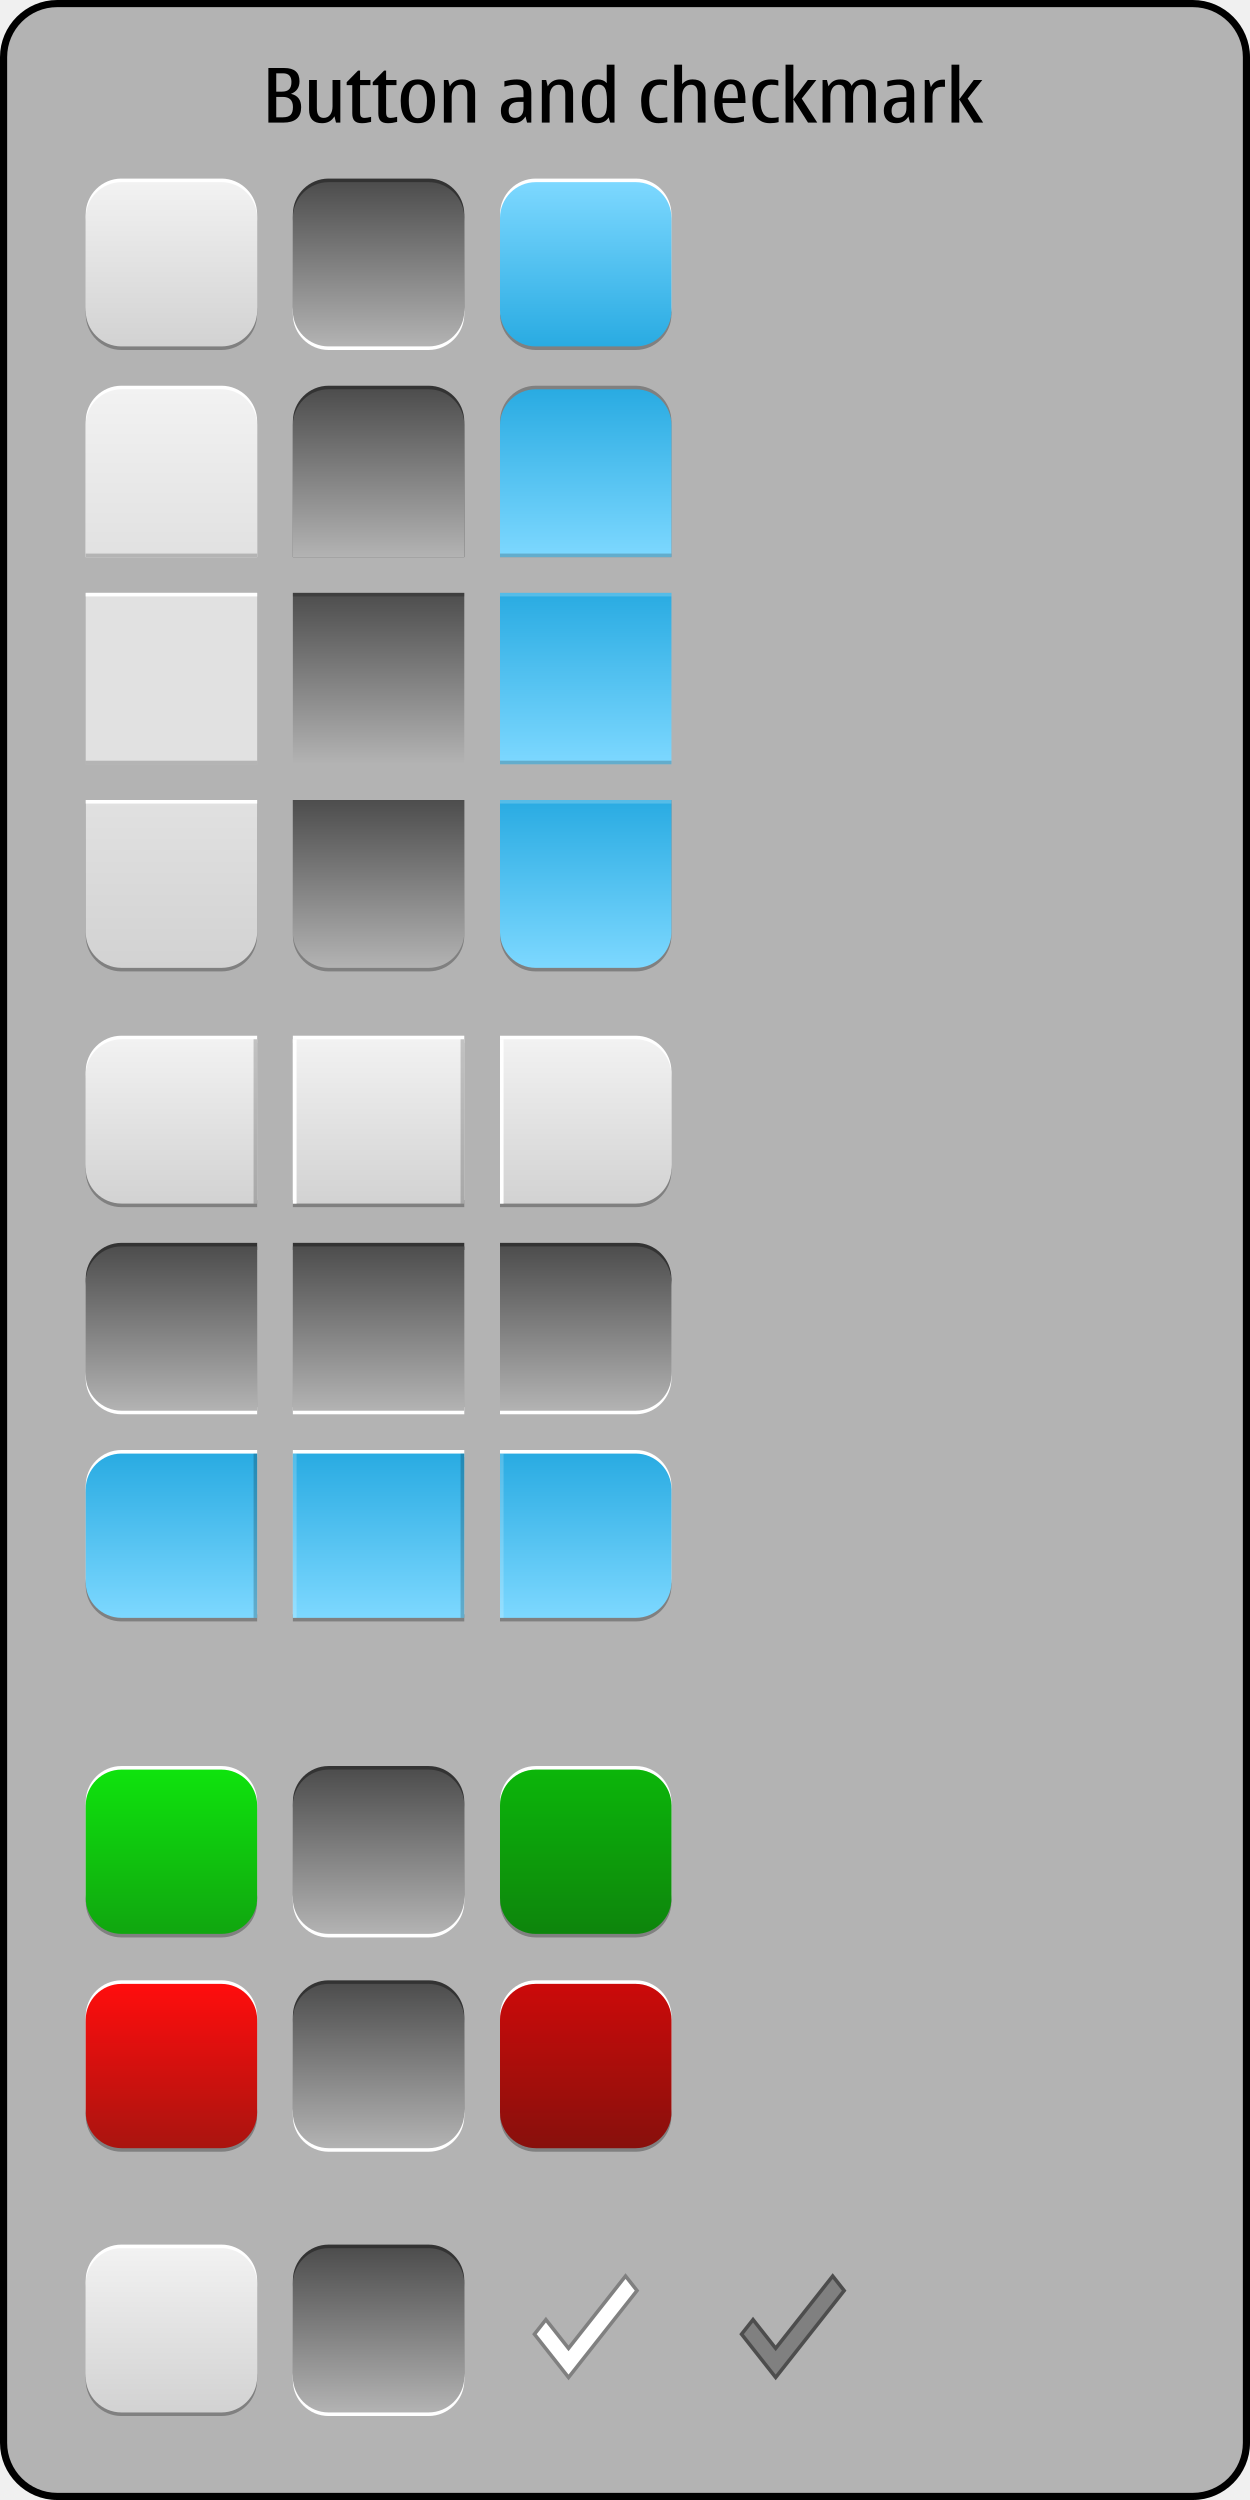
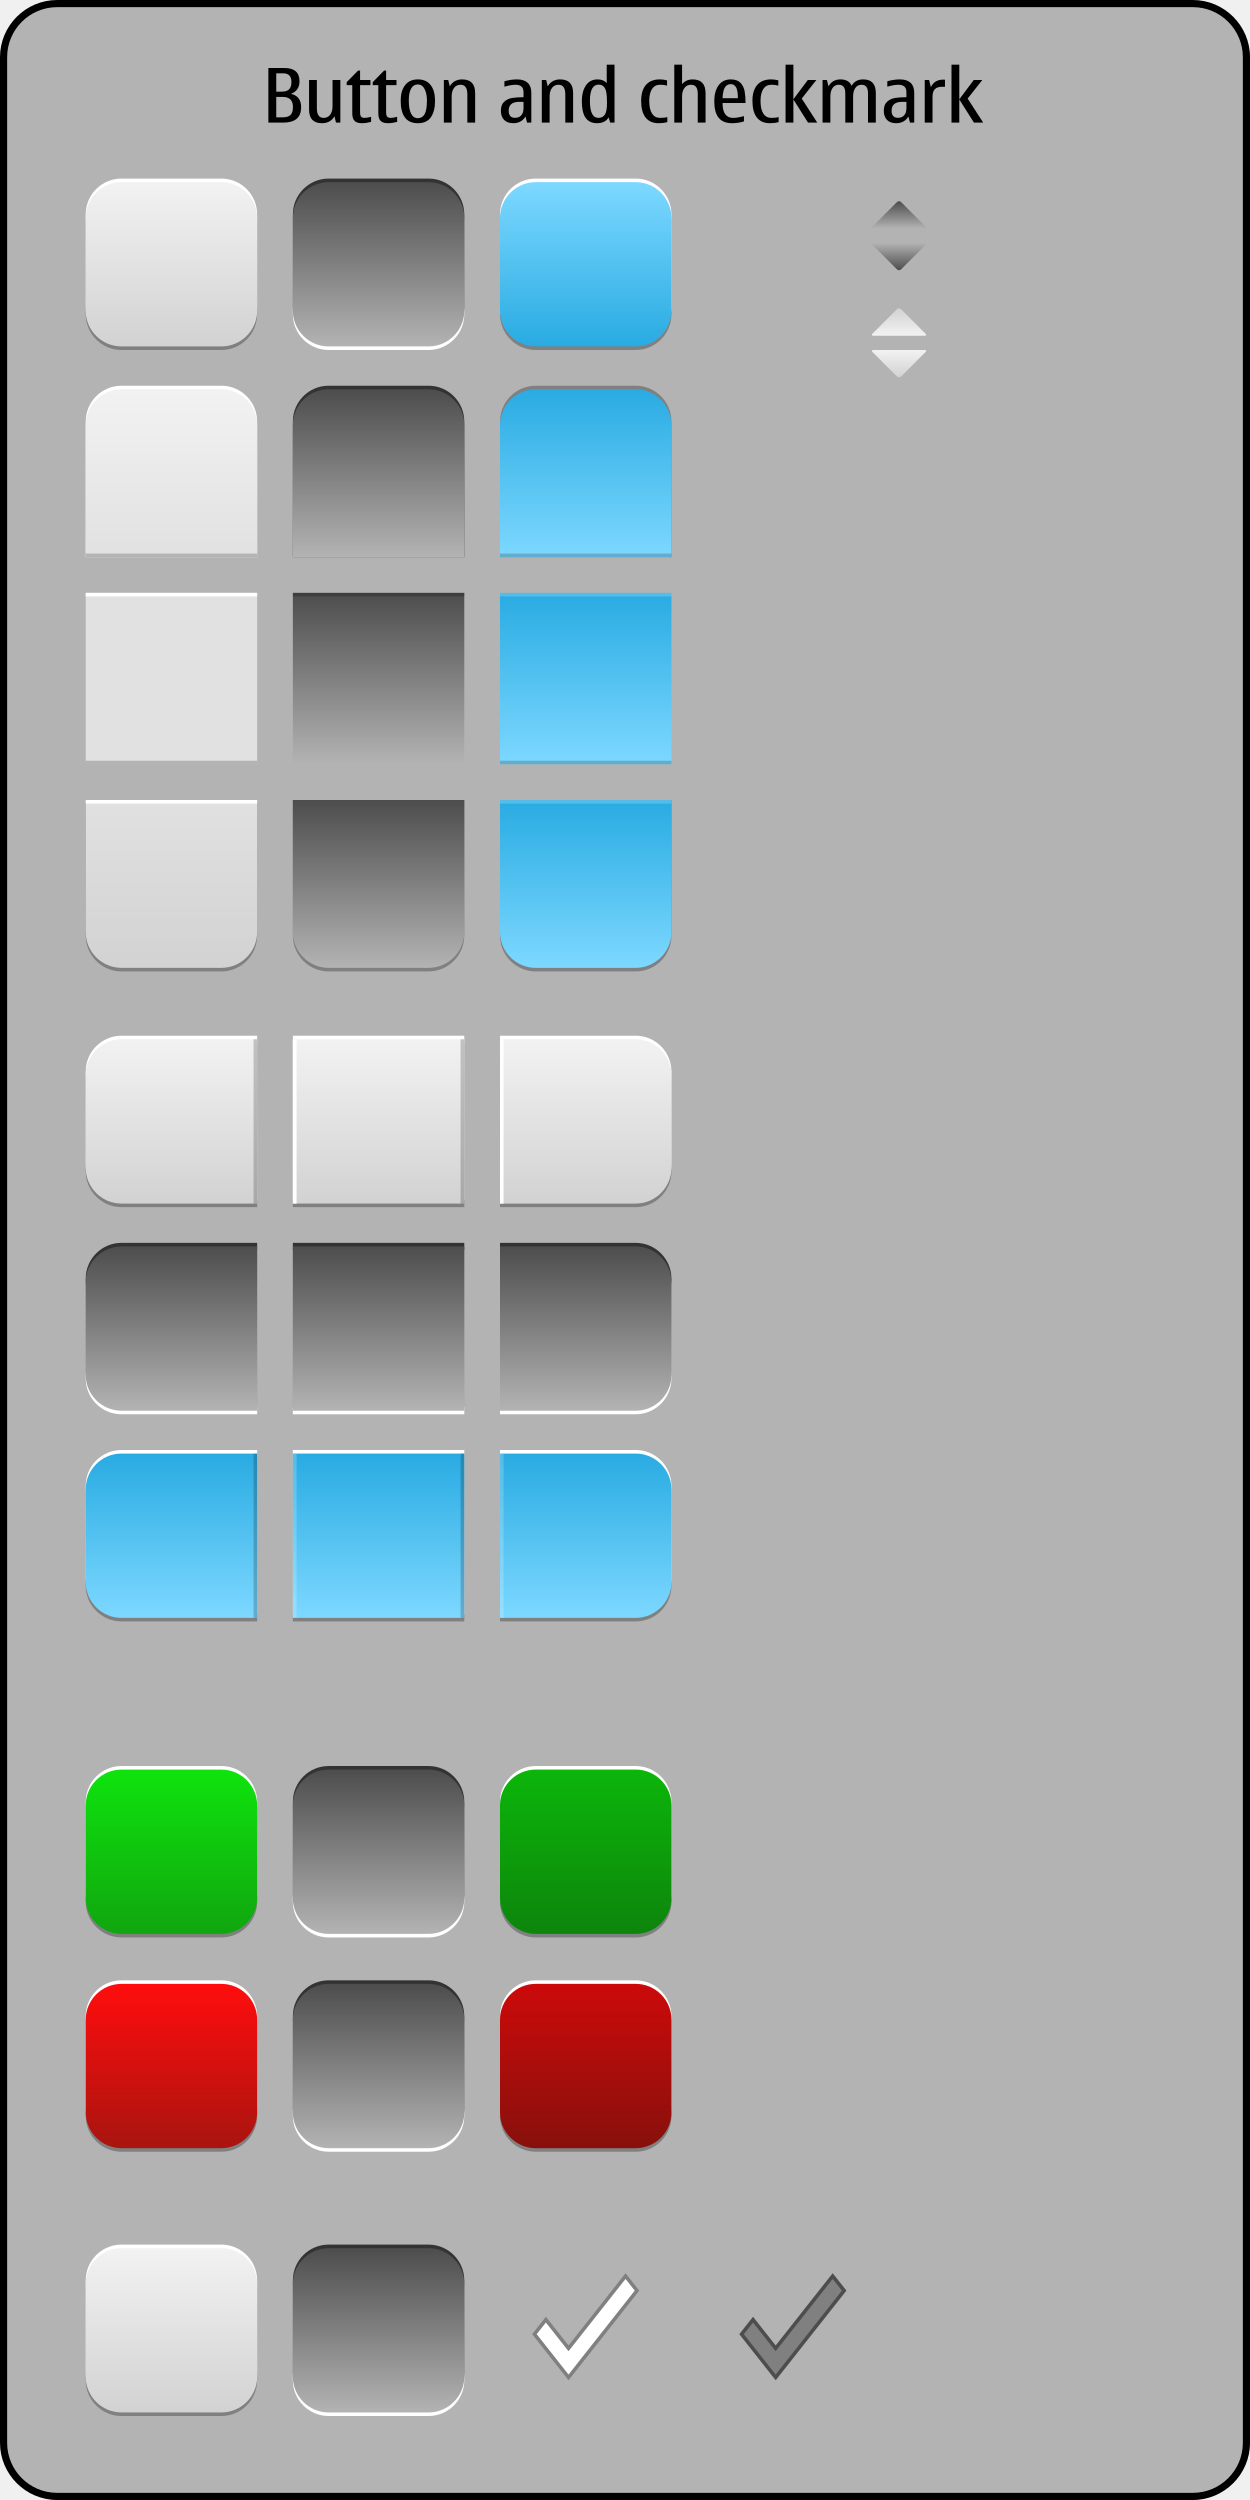
<svg xmlns="http://www.w3.org/2000/svg" version="1.1" x="0px" y="0px" width="350px" height="700px" viewBox="0 0 350 700" style="enable-background:new 0 0 350 700;" xml:space="preserve">
  <g id="meegotouch-button-layer">
</g>
  <g id="theme">
    <g id="meegotouch-button">
      <g id="MeegoTouchButtonThemeTemplateHelper">
        <g>
          <path style="fill:#B3B3B3;" d="M16,699c-8.271,0-15-6.729-15-15V16C1,7.729,7.729,1,16,1h318c8.271,0,15,6.729,15,15v668      c0,8.271-6.729,15-15,15H16z" />
          <g>
            <path d="M334,2c7.72,0,14,6.28,14,14v668c0,7.72-6.28,14-14,14H16c-7.72,0-14-6.28-14-14V16C2,8.28,8.28,2,16,2H334 M334,0H16       C7.2,0,0,7.2,0,16v668c0,8.8,7.2,16,16,16h318c8.8,0,16-7.2,16-16V16C350,7.2,342.8,0,334,0L334,0z" />
          </g>
        </g>
        <path d="M79.297,34.333h-4.152V19.045h4.471c2.83,0,4.244,1.233,4.244,3.701c0,1.75-0.799,2.926-2.398,3.527     c1.906,0.431,2.859,1.682,2.859,3.753C84.32,32.897,82.646,34.333,79.297,34.333z M77.348,25.658h1.59     c0.916,0,1.59-0.219,2.02-0.656c0.432-0.438,0.646-1.121,0.646-2.051c0-1.613-0.783-2.42-2.348-2.42h-1.908V25.658z      M77.348,32.846h1.846c0.998,0,1.721-0.223,2.164-0.671c0.445-0.448,0.666-1.185,0.666-2.21c0-1.887-0.957-2.83-2.871-2.83     h-1.805V32.846z" />
        <path d="M90.176,34.497c-1.217,0-2.127-0.315-2.732-0.948s-0.908-1.581-0.908-2.846v-8.295h2.186v7.916     c0,0.895,0.156,1.566,0.471,2.015s0.789,0.671,1.426,0.671c0.793,0,1.406-0.301,1.84-0.902c0.436-0.602,0.652-1.384,0.652-2.348     v-7.352h2.184v11.925h-1.211l-0.439-1.764C92.883,33.854,91.729,34.497,90.176,34.497z" />
        <path d="M101.322,34.497c-0.93,0-1.609-0.217-2.039-0.651c-0.432-0.434-0.646-1.126-0.646-2.076v-7.937h-1.568v-0.82l3.188-3.251     h0.564v2.646h2.902v1.425h-2.902v7.577c0,0.65,0.105,1.079,0.318,1.287c0.211,0.209,0.533,0.312,0.963,0.312     c0.445,0,1.047-0.099,1.805-0.297v1.415C102.99,34.374,102.129,34.497,101.322,34.497z" />
        <path d="M108.613,34.497c-0.93,0-1.609-0.217-2.039-0.651c-0.432-0.434-0.646-1.126-0.646-2.076v-7.937h-1.568v-0.82l3.188-3.251     h0.564v2.646h2.902v1.425h-2.902v7.577c0,0.65,0.105,1.079,0.318,1.287c0.211,0.209,0.533,0.312,0.963,0.312     c0.445,0,1.047-0.099,1.805-0.297v1.415C110.281,34.374,109.42,34.497,108.613,34.497z" />
        <path d="M117.002,34.497c-1.607,0-2.809-0.526-3.609-1.579c-0.799-1.053-1.199-2.632-1.199-4.737     c0-1.832,0.414-3.281,1.246-4.348c0.83-1.066,2.018-1.6,3.562-1.6c1.559,0,2.75,0.526,3.574,1.579     c0.822,1.053,1.234,2.522,1.234,4.409c0,1.941-0.385,3.473-1.152,4.594C119.889,33.937,118.67,34.497,117.002,34.497z      M117.002,33.092c0.842,0,1.475-0.381,1.902-1.143s0.641-2.039,0.641-3.83c0-1.265-0.219-2.326-0.656-3.184     s-1.066-1.287-1.887-1.287c-0.834,0-1.467,0.387-1.896,1.158c-0.432,0.773-0.646,1.877-0.646,3.312     c0,1.613,0.215,2.846,0.646,3.696C115.535,32.667,116.168,33.092,117.002,33.092z" />
        <path d="M133.039,34.333h-2.184v-7.916c0-0.896-0.158-1.567-0.473-2.015s-0.785-0.672-1.414-0.672     c-0.793,0-1.408,0.301-1.846,0.902s-0.656,1.385-0.656,2.348v7.353h-2.186V22.408h1.221l0.441,1.764     c0.758-1.293,1.914-1.938,3.465-1.938c1.211,0,2.119,0.317,2.723,0.954c0.605,0.635,0.908,1.586,0.908,2.85V34.333z" />
        <path d="M147.139,32.61c-0.738,1.258-1.887,1.887-3.445,1.887c-1.088,0-1.934-0.306-2.539-0.918     c-0.604-0.611-0.906-1.468-0.906-2.568c0-1.135,0.311-1.98,0.934-2.538c0.621-0.557,1.365-0.905,2.234-1.046     c0.867-0.14,1.924-0.21,3.168-0.21v-1.404c0-1.389-0.742-2.082-2.225-2.082c-0.855,0-1.896,0.182-3.127,0.543v-1.527     c1.236-0.342,2.412-0.513,3.527-0.513c1.312,0,2.309,0.316,2.988,0.948c0.68,0.633,1.021,1.564,1.021,2.795v8.356h-1.189     L147.139,32.61z M146.584,28.52h-1.219c-0.979,0-1.711,0.207-2.201,0.62c-0.488,0.413-0.732,1.03-0.732,1.851     c0,0.67,0.148,1.171,0.445,1.502c0.299,0.332,0.744,0.498,1.34,0.498c0.75,0,1.334-0.24,1.748-0.719     c0.412-0.479,0.619-1.127,0.619-1.947V28.52z" />
        <path d="M160.469,34.333h-2.186v-7.916c0-0.896-0.156-1.567-0.471-2.015s-0.787-0.672-1.416-0.672     c-0.793,0-1.408,0.301-1.846,0.902s-0.656,1.385-0.656,2.348v7.353h-2.184V22.408h1.221l0.441,1.764     c0.758-1.293,1.912-1.938,3.465-1.938c1.211,0,2.117,0.317,2.723,0.954c0.605,0.635,0.908,1.586,0.908,2.85V34.333z" />
        <path d="M170.865,34.333l-0.461-1.466c-0.631,1.086-1.707,1.63-3.23,1.63c-1.416,0-2.48-0.501-3.195-1.502     c-0.713-1.001-1.07-2.565-1.07-4.691c0-1.784,0.381-3.241,1.143-4.373s1.844-1.697,3.246-1.697c1.148,0,2.01,0.345,2.584,1.036     v-5.168h2.184v16.231H170.865z M169.953,28.898l-0.012-0.677c0-1.777-0.199-2.978-0.6-3.599c-0.4-0.623-0.969-0.934-1.707-0.934     c-0.82,0-1.436,0.379-1.846,1.139c-0.41,0.758-0.615,1.896-0.615,3.414c0,1.593,0.197,2.785,0.596,3.578     c0.395,0.793,0.99,1.189,1.783,1.189c0.771,0,1.365-0.287,1.779-0.861S169.953,30.491,169.953,28.898z" />
        <path d="M184.432,34.497c-1.621,0-2.846-0.531-3.672-1.595c-0.828-1.062-1.24-2.623-1.24-4.681c0-1.914,0.445-3.391,1.338-4.43     s2.189-1.559,3.891-1.559c0.664,0,1.336,0.085,2.021,0.257v1.486c-0.521-0.164-1.166-0.246-1.939-0.246     c-0.998,0-1.754,0.398-2.271,1.194c-0.516,0.797-0.773,1.909-0.773,3.338c0,1.538,0.258,2.714,0.773,3.527     c0.518,0.813,1.273,1.22,2.271,1.22c0.861,0,1.535-0.078,2.021-0.235v1.415C186.119,34.395,185.312,34.497,184.432,34.497z" />
        <path d="M197.557,34.333h-2.186v-8.11c0-0.828-0.156-1.449-0.471-1.867c-0.314-0.416-0.787-0.625-1.416-0.625     c-0.793,0-1.408,0.301-1.846,0.902s-0.656,1.385-0.656,2.348v7.353h-2.184V18.102h2.184v5.455c0.76-0.883,1.74-1.323,2.943-1.323     c1.211,0,2.117,0.323,2.723,0.969c0.605,0.646,0.908,1.612,0.908,2.897V34.333z" />
        <path d="M208.312,32.508v1.486c-1.074,0.336-2.186,0.503-3.334,0.503c-1.668,0-2.916-0.503-3.742-1.507     c-0.828-1.006-1.24-2.554-1.24-4.646c0-1.839,0.4-3.317,1.199-4.435c0.801-1.118,1.941-1.677,3.426-1.677     c1.201,0,2.105,0.319,2.711,0.959s0.992,1.422,1.164,2.348c0.17,0.927,0.256,2.028,0.256,3.308h-6.439     c0,1.387,0.246,2.428,0.738,3.122s1.23,1.04,2.215,1.04C206.1,33.01,207.115,32.843,208.312,32.508z M202.312,27.504h4.297     c0-1.442-0.172-2.461-0.512-3.056c-0.344-0.595-0.836-0.892-1.477-0.892c-0.719,0-1.268,0.307-1.646,0.922     S202.375,26.103,202.312,27.504z" />
        <path d="M215.592,34.497c-1.621,0-2.844-0.531-3.672-1.595c-0.826-1.062-1.24-2.623-1.24-4.681c0-1.914,0.447-3.391,1.338-4.43     c0.893-1.039,2.189-1.559,3.893-1.559c0.662,0,1.336,0.085,2.02,0.257v1.486c-0.52-0.164-1.166-0.246-1.938-0.246     c-0.998,0-1.756,0.398-2.271,1.194c-0.516,0.797-0.775,1.909-0.775,3.338c0,1.538,0.26,2.714,0.775,3.527s1.273,1.22,2.271,1.22     c0.861,0,1.533-0.078,2.02-0.235v1.415C217.279,34.395,216.473,34.497,215.592,34.497z" />
        <path d="M224.482,27.596l4.348,6.737h-2.584l-4.102-6.491v6.491h-2.186V18.102h2.186v9.699l4.039-5.393h2.389L224.482,27.596z" />
        <path d="M245.227,34.333h-2.186v-8.214c0-0.793-0.148-1.389-0.445-1.789c-0.297-0.399-0.744-0.6-1.338-0.6     c-0.766,0-1.355,0.301-1.77,0.902s-0.619,1.385-0.619,2.348v7.353h-2.186v-8.214c0-0.793-0.152-1.389-0.455-1.789     c-0.305-0.399-0.762-0.6-1.369-0.6c-0.752,0-1.334,0.305-1.744,0.912c-0.41,0.609-0.615,1.389-0.615,2.338v7.353h-2.184V22.408     h1.221l0.441,1.764c0.73-1.293,1.846-1.938,3.342-1.938c0.793,0,1.451,0.15,1.975,0.451c0.521,0.301,0.906,0.752,1.152,1.354     c0.678-1.203,1.76-1.805,3.252-1.805c1.174,0,2.057,0.317,2.645,0.954c0.588,0.635,0.883,1.586,0.883,2.85V34.333z" />
        <path d="M254.352,32.61c-0.738,1.258-1.887,1.887-3.445,1.887c-1.088,0-1.934-0.306-2.539-0.918     c-0.604-0.611-0.906-1.468-0.906-2.568c0-1.135,0.311-1.98,0.934-2.538c0.621-0.557,1.365-0.905,2.234-1.046     c0.867-0.14,1.924-0.21,3.168-0.21v-1.404c0-1.389-0.742-2.082-2.225-2.082c-0.855,0-1.896,0.182-3.127,0.543v-1.527     c1.236-0.342,2.412-0.513,3.527-0.513c1.312,0,2.309,0.316,2.988,0.948c0.68,0.633,1.021,1.564,1.021,2.795v8.356h-1.189     L254.352,32.61z M253.797,28.52h-1.219c-0.979,0-1.711,0.207-2.201,0.62c-0.488,0.413-0.732,1.03-0.732,1.851     c0,0.67,0.148,1.171,0.445,1.502c0.299,0.332,0.744,0.498,1.34,0.498c0.75,0,1.334-0.24,1.748-0.719     c0.412-0.479,0.619-1.127,0.619-1.947V28.52z" />
        <path d="M260.145,22.408l0.502,1.988c0.662-1.4,1.818-2.102,3.467-2.102c0.217,0,0.379,0.01,0.48,0.031v1.988     c-0.17-0.014-0.428-0.02-0.768-0.02c-0.938,0-1.625,0.224-2.062,0.671c-0.438,0.448-0.656,1.147-0.656,2.097v7.271h-2.184V22.408     H260.145z" />
        <path d="M270.941,27.596l4.348,6.737h-2.584l-4.102-6.491v6.491h-2.184V18.102h2.184v9.699l4.041-5.393h2.389L270.941,27.596z" />
      </g>
      <g id="meegotouch-button-checkbox-checkmark-pressed">
        <rect x="198" y="627.487" style="opacity:0;fill:#FFFFFF;" width="48" height="48" />
        <g>
          <polygon style="fill:#808080;" points="207.637,653.568 210.849,649.498 217.187,657.533 233.151,637.295 236.363,641.371       217.187,665.68     " />
          <path style="fill:#4D4D4D;" d="M233.151,638.103l2.575,3.269l-18.54,23.501l-8.913-11.304l2.575-3.264l5.553,7.04l0.785,0.995      l0.785-0.995L233.151,638.103 M233.151,636.487l-15.965,20.238l-6.338-8.035L207,653.568l10.187,12.919L237,641.371      L233.151,636.487L233.151,636.487z" />
        </g>
      </g>
      <g id="meegotouch-button-checkbox-checkmark">
        <rect x="140" y="627.487" style="opacity:0;fill:#FFFFFF;" width="48" height="48" />
        <g>
          <polygon style="fill:#FFFFFF;" points="149.637,653.568 152.849,649.498 159.187,657.533 175.151,637.295 178.363,641.371       159.187,665.68     " />
          <path style="fill:#808080;" d="M175.151,638.103l2.576,3.269l-18.54,23.501l-8.913-11.304l2.575-3.264l5.553,7.04l0.785,0.995      l0.785-0.995L175.151,638.103 M175.151,636.487l-15.965,20.238l-6.338-8.035L149,653.568l10.187,12.919L179,641.371      L175.151,636.487L175.151,636.487z" />
        </g>
      </g>
      <g id="meegotouch-button-checkbox-background-pressed">
        <g>
          <path style="fill:#FFFFFF;" d="M130,666.487c0,5.5-4.5,10-10,10H92c-5.5,0-10-4.5-10-10v-26c0-5.5,4.5-10,10-10h28      c5.5,0,10,4.5,10,10V666.487z" />
        </g>
        <g>
          <path style="fill:#333333;" d="M130,664.487c0,5.5-4.5,10-10,10H92c-5.5,0-10-4.5-10-10v-26c0-5.5,4.5-10,10-10h28      c5.5,0,10,4.5,10,10V664.487z" />
        </g>
        <g>
          <linearGradient id="SVGID_1_" gradientUnits="userSpaceOnUse" x1="106" y1="675.487" x2="106" y2="629.487">
            <stop offset="0" style="stop-color:#B3B3B3" />
            <stop offset="1" style="stop-color:#4D4D4D" />
          </linearGradient>
          <path style="fill:url(#SVGID_1_);" d="M130,665.487c0,5.5-4.5,10-10,10H92c-5.5,0-10-4.5-10-10v-26c0-5.5,4.5-10,10-10h28      c5.5,0,10,4.5,10,10V665.487z" />
        </g>
      </g>
      <g id="meegotouch-button-checkbox-background">
        <g>
          <path style="fill:#808080;" d="M72,666.487c0,5.5-4.5,10-10,10H34c-5.5,0-10-4.5-10-10v-26c0-5.5,4.5-10,10-10h28      c5.5,0,10,4.5,10,10V666.487z" />
        </g>
        <g>
          <path style="fill:#FFFFFF;" d="M72,664.487c0,5.5-4.5,10-10,10H34c-5.5,0-10-4.5-10-10v-26c0-5.5,4.5-10,10-10h28      c5.5,0,10,4.5,10,10V664.487z" />
        </g>
        <g>
          <linearGradient id="SVGID_2_" gradientUnits="userSpaceOnUse" x1="48" y1="675.487" x2="48" y2="629.487">
            <stop offset="0" style="stop-color:#D2D2D2" />
            <stop offset="1" style="stop-color:#F2F2F2" />
          </linearGradient>
          <path style="fill:url(#SVGID_2_);" d="M72,665.487c0,5.5-4.5,10-10,10H34c-5.5,0-10-4.5-10-10v-26c0-5.5,4.5-10,10-10h28      c5.5,0,10,4.5,10,10V665.487z" />
        </g>
      </g>
      <g id="meegotouch-button-negative-background-selected">
        <g>
          <path style="fill:#808080;" d="M188,592.487c0,5.5-4.5,10-10,10h-28c-5.5,0-10-4.5-10-10v-26c0-5.5,4.5-10,10-10h28      c5.5,0,10,4.5,10,10V592.487z" />
        </g>
        <g>
          <path style="fill:#FFFFFF;" d="M188,590.487c0,5.5-4.5,10-10,10h-28c-5.5,0-10-4.5-10-10v-26c0-5.5,4.5-10,10-10h28      c5.5,0,10,4.5,10,10V590.487z" />
        </g>
        <g>
          <linearGradient id="SVGID_3_" gradientUnits="userSpaceOnUse" x1="164" y1="601.487" x2="164" y2="555.487">
            <stop offset="0" style="stop-color:#A9140F" />
            <stop offset="1" style="stop-color:#FF0D0D" />
          </linearGradient>
          <path style="fill:url(#SVGID_3_);" d="M188,591.487c0,5.5-4.5,10-10,10h-28c-5.5,0-10-4.5-10-10v-26c0-5.5,4.5-10,10-10h28      c5.5,0,10,4.5,10,10V591.487z" />
        </g>
        <g style="opacity:0.2;">
          <path d="M188,591.487c0,5.5-4.5,10-10,10h-28c-5.5,0-10-4.5-10-10v-26c0-5.5,4.5-10,10-10h28c5.5,0,10,4.5,10,10V591.487z" />
        </g>
      </g>
      <g id="meegotouch-button-negative-background-pressed">
        <g>
          <path style="fill:#FFFFFF;" d="M130,592.487c0,5.5-4.5,10-10,10H92c-5.5,0-10-4.5-10-10v-26c0-5.5,4.5-10,10-10h28      c5.5,0,10,4.5,10,10V592.487z" />
        </g>
        <g>
          <path style="fill:#333333;" d="M130,590.487c0,5.5-4.5,10-10,10H92c-5.5,0-10-4.5-10-10v-26c0-5.5,4.5-10,10-10h28      c5.5,0,10,4.5,10,10V590.487z" />
        </g>
        <g>
          <linearGradient id="SVGID_4_" gradientUnits="userSpaceOnUse" x1="106" y1="601.487" x2="106" y2="555.487">
            <stop offset="0" style="stop-color:#B3B3B3" />
            <stop offset="1" style="stop-color:#4D4D4D" />
          </linearGradient>
          <path style="fill:url(#SVGID_4_);" d="M130,591.487c0,5.5-4.5,10-10,10H92c-5.5,0-10-4.5-10-10v-26c0-5.5,4.5-10,10-10h28      c5.5,0,10,4.5,10,10V591.487z" />
        </g>
      </g>
      <g id="meegotouch-button-negative-background">
        <g>
          <path style="fill:#808080;" d="M72,592.487c0,5.5-4.5,10-10,10H34c-5.5,0-10-4.5-10-10v-26c0-5.5,4.5-10,10-10h28      c5.5,0,10,4.5,10,10V592.487z" />
        </g>
        <g>
          <path style="fill:#FFFFFF;" d="M72,590.487c0,5.5-4.5,10-10,10H34c-5.5,0-10-4.5-10-10v-26c0-5.5,4.5-10,10-10h28      c5.5,0,10,4.5,10,10V590.487z" />
        </g>
        <g>
          <linearGradient id="SVGID_5_" gradientUnits="userSpaceOnUse" x1="48" y1="601.487" x2="48" y2="555.487">
            <stop offset="0" style="stop-color:#A9140F" />
            <stop offset="1" style="stop-color:#FF0D0D" />
          </linearGradient>
          <path style="fill:url(#SVGID_5_);" d="M72,591.487c0,5.5-4.5,10-10,10H34c-5.5,0-10-4.5-10-10v-26c0-5.5,4.5-10,10-10h28      c5.5,0,10,4.5,10,10V591.487z" />
        </g>
      </g>
      <g id="meegotouch-button-positive-background-selected">
        <g>
          <path style="fill:#808080;" d="M188,532.487c0,5.5-4.5,10-10,10h-28c-5.5,0-10-4.5-10-10v-26c0-5.5,4.5-10,10-10h28      c5.5,0,10,4.5,10,10V532.487z" />
        </g>
        <g>
          <path style="fill:#FFFFFF;" d="M188,530.487c0,5.5-4.5,10-10,10h-28c-5.5,0-10-4.5-10-10v-26c0-5.5,4.5-10,10-10h28      c5.5,0,10,4.5,10,10V530.487z" />
        </g>
        <g>
          <linearGradient id="SVGID_6_" gradientUnits="userSpaceOnUse" x1="164" y1="541.487" x2="164" y2="495.487">
            <stop offset="0" style="stop-color:#10A60F" />
            <stop offset="1" style="stop-color:#0FE30D" />
          </linearGradient>
          <path style="fill:url(#SVGID_6_);" d="M188,531.487c0,5.5-4.5,10-10,10h-28c-5.5,0-10-4.5-10-10v-26c0-5.5,4.5-10,10-10h28      c5.5,0,10,4.5,10,10V531.487z" />
        </g>
        <g style="opacity:0.2;">
          <path d="M188,531.487c0,5.5-4.5,10-10,10h-28c-5.5,0-10-4.5-10-10v-26c0-5.5,4.5-10,10-10h28c5.5,0,10,4.5,10,10V531.487z" />
        </g>
      </g>
      <g id="meegotouch-button-positive-background-pressed">
        <g>
          <path style="fill:#FFFFFF;" d="M130,532.487c0,5.5-4.5,10-10,10H92c-5.5,0-10-4.5-10-10v-26c0-5.5,4.5-10,10-10h28      c5.5,0,10,4.5,10,10V532.487z" />
        </g>
        <g>
          <path style="fill:#333333;" d="M130,530.487c0,5.5-4.5,10-10,10H92c-5.5,0-10-4.5-10-10v-26c0-5.5,4.5-10,10-10h28      c5.5,0,10,4.5,10,10V530.487z" />
        </g>
        <g>
          <linearGradient id="SVGID_7_" gradientUnits="userSpaceOnUse" x1="106" y1="541.487" x2="106" y2="495.487">
            <stop offset="0" style="stop-color:#B3B3B3" />
            <stop offset="1" style="stop-color:#4D4D4D" />
          </linearGradient>
          <path style="fill:url(#SVGID_7_);" d="M130,531.487c0,5.5-4.5,10-10,10H92c-5.5,0-10-4.5-10-10v-26c0-5.5,4.5-10,10-10h28      c5.5,0,10,4.5,10,10V531.487z" />
        </g>
      </g>
      <g id="meegotouch-button-positive-background">
        <g>
          <path style="fill:#808080;" d="M72,532.487c0,5.5-4.5,10-10,10H34c-5.5,0-10-4.5-10-10v-26c0-5.5,4.5-10,10-10h28      c5.5,0,10,4.5,10,10V532.487z" />
        </g>
        <g>
          <path style="fill:#FFFFFF;" d="M72,530.487c0,5.5-4.5,10-10,10H34c-5.5,0-10-4.5-10-10v-26c0-5.5,4.5-10,10-10h28      c5.5,0,10,4.5,10,10V530.487z" />
        </g>
        <g>
          <linearGradient id="SVGID_8_" gradientUnits="userSpaceOnUse" x1="48" y1="541.487" x2="48" y2="495.487">
            <stop offset="0" style="stop-color:#10A60F" />
            <stop offset="1" style="stop-color:#0FE30D" />
          </linearGradient>
          <path style="fill:url(#SVGID_8_);" d="M72,531.487c0,5.5-4.5,10-10,10H34c-5.5,0-10-4.5-10-10v-26c0-5.5,4.5-10,10-10h28      c5.5,0,10,4.5,10,10V531.487z" />
        </g>
      </g>
      <g id="meegotouch-button-background-selected-horizontal-right">
        <path style="fill:#808080;" d="M140,408h38c5.5,0,10,4.5,10,10v26c0,5.5-4.5,10-10,10h-38V408z" />
        <path style="fill:#FFFFFF;" d="M140,406h38c5.5,0,10,4.5,10,10v26c0,5.5-4.5,10-10,10h-38V406z" />
        <linearGradient id="SVGID_9_" gradientUnits="userSpaceOnUse" x1="-533" y1="406.999" x2="-533" y2="452.999" gradientTransform="matrix(-1 0 0 1 -369 0)">
          <stop offset="0" style="stop-color:#29ABE2" />
          <stop offset="1" style="stop-color:#7DD8FF" />
        </linearGradient>
        <path style="fill:url(#SVGID_9_);" d="M140,407h38c5.5,0,10,4.5,10,10v26c0,5.5-4.5,10-10,10h-38V407z" />
        <rect x="140" y="407" style="fill:#FFFFFF;fill-opacity:0.2;" width="1" height="46" />
      </g>
      <g id="meegotouch-button-background-pressed-horizontal-right">
        <path style="fill:#333333;" d="M140,394h38c5.5,0,10-4.5,10-10v-26c0-5.5-4.5-10-10-10h-38V394z" />
        <path style="fill:#FFFFFF;" d="M140,396h38c5.5,0,10-4.5,10-10v-26c0-5.5-4.5-10-10-10h-38V396z" />
        <linearGradient id="SVGID_10_" gradientUnits="userSpaceOnUse" x1="-533" y1="349" x2="-533" y2="395" gradientTransform="matrix(-1 0 0 1 -369 0)">
          <stop offset="0" style="stop-color:#4D4D4D" />
          <stop offset="1" style="stop-color:#B3B3B3" />
        </linearGradient>
        <path style="fill:url(#SVGID_10_);" d="M140,349h38c5.5,0,10,4.5,10,10v26c0,5.5-4.5,10-10,10h-38V349z" />
      </g>
      <g id="meegotouch-button-background-horizontal-right">
        <path style="fill:#808080;" d="M140,292h38c5.5,0,10,4.5,10,10v26c0,5.5-4.5,10-10,10h-38V292z" />
        <path style="fill:#FFFFFF;" d="M140,290h38c5.5,0,10,4.5,10,10v26c0,5.5-4.5,10-10,10h-38V290z" />
        <linearGradient id="SVGID_11_" gradientUnits="userSpaceOnUse" x1="-533" y1="291" x2="-533" y2="337" gradientTransform="matrix(-1 0 0 1 -369 0)">
          <stop offset="0" style="stop-color:#F2F2F2" />
          <stop offset="1" style="stop-color:#D2D2D2" />
        </linearGradient>
        <path style="fill:url(#SVGID_11_);" d="M140,291h38c5.5,0,10,4.5,10,10v26c0,5.5-4.5,10-10,10h-38V291z" />
        <rect x="140" y="291" style="fill:#FFFFFF;" width="1" height="46" />
      </g>
      <g id="meegotouch-button-background-selected-horizontal-center">
        <rect x="82" y="408" style="fill:#808080;" width="48" height="46" />
        <rect x="82" y="406" style="fill:#FFFFFF;" width="48" height="46" />
        <linearGradient id="SVGID_12_" gradientUnits="userSpaceOnUse" x1="106" y1="407" x2="106" y2="453">
          <stop offset="0" style="stop-color:#29ABE2" />
          <stop offset="1" style="stop-color:#7DD8FF" />
        </linearGradient>
        <rect x="82" y="407" style="fill:url(#SVGID_12_);" width="48" height="46" />
        <rect x="128.958" y="407" style="opacity:0.2;" width="1.042" height="46" />
        <rect x="82" y="407" style="fill:#FFFFFF;fill-opacity:0.2;" width="1.042" height="46" />
      </g>
      <g id="meegotouch-button-background-pressed-horizontal-center">
        <rect x="82" y="348" style="fill:#333333;" width="48" height="46" />
        <rect x="82" y="350" style="fill:#FFFFFF;" width="48" height="46" />
        <linearGradient id="SVGID_13_" gradientUnits="userSpaceOnUse" x1="106" y1="349" x2="106" y2="395">
          <stop offset="0" style="stop-color:#4D4D4D" />
          <stop offset="1" style="stop-color:#B3B3B3" />
        </linearGradient>
        <rect x="82" y="349" style="fill:url(#SVGID_13_);" width="48" height="46" />
      </g>
      <g id="meegotouch-button-background-horizontal-center">
        <rect x="82" y="292" style="fill:#808080;" width="48" height="46" />
        <rect x="82" y="290" style="fill:#FFFFFF;" width="48" height="46" />
        <linearGradient id="SVGID_14_" gradientUnits="userSpaceOnUse" x1="106" y1="291" x2="106" y2="337">
          <stop offset="0" style="stop-color:#F2F2F2" />
          <stop offset="1" style="stop-color:#D2D2D2" />
        </linearGradient>
        <rect x="82" y="291" style="fill:url(#SVGID_14_);" width="48" height="46" />
        <rect x="128.958" y="291" style="opacity:0.2;" width="1.042" height="46" />
        <rect x="82" y="291" style="fill:#FFFFFF;" width="1.042" height="46" />
      </g>
      <g id="meegotouch-button-background-selected-horizontal-left">
        <path style="fill:#808080;" d="M72,408H34c-5.5,0-10,4.5-10,10v26c0,5.5,4.5,10,10,10h38V408z" />
        <path style="fill:#FFFFFF;" d="M72,406H34c-5.5,0-10,4.5-10,10v26c0,5.5,4.5,10,10,10h38V406z" />
        <linearGradient id="SVGID_15_" gradientUnits="userSpaceOnUse" x1="48" y1="453" x2="48" y2="407">
          <stop offset="0" style="stop-color:#7DD8FF" />
          <stop offset="1" style="stop-color:#29ABE2" />
        </linearGradient>
        <path style="fill:url(#SVGID_15_);" d="M72,407H34c-5.5,0-10,4.5-10,10v26c0,5.5,4.5,10,10,10h38V407z" />
        <rect x="71" y="407" style="opacity:0.2;" width="1" height="46" />
      </g>
      <g id="meegotouch-button-background-pressed-horizontal-left">
        <path style="fill:#333333;" d="M72,394H34c-5.5,0-10-4.5-10-10v-26c0-5.5,4.5-10,10-10h38V394z" />
        <path style="fill:#FFFFFF;" d="M72,396H34c-5.5,0-10-4.5-10-10v-26c0-5.5,4.5-10,10-10h38V396z" />
        <linearGradient id="SVGID_16_" gradientUnits="userSpaceOnUse" x1="48" y1="349" x2="48" y2="395">
          <stop offset="0" style="stop-color:#4D4D4D" />
          <stop offset="1" style="stop-color:#B3B3B3" />
        </linearGradient>
        <path style="fill:url(#SVGID_16_);" d="M72,349H34c-5.5,0-10,4.5-10,10v26c0,5.5,4.5,10,10,10h38V349z" />
      </g>
      <g id="meegotouch-button-background-horizontal-left">
        <path style="fill:#808080;" d="M72,292H34c-5.5,0-10,4.5-10,10v26c0,5.5,4.5,10,10,10h38V292z" />
        <path style="fill:#FFFFFF;" d="M72,290H34c-5.5,0-10,4.5-10,10v26c0,5.5,4.5,10,10,10h38V290z" />
        <linearGradient id="SVGID_17_" gradientUnits="userSpaceOnUse" x1="48" y1="291" x2="48" y2="337">
          <stop offset="0" style="stop-color:#F2F2F2" />
          <stop offset="1" style="stop-color:#D2D2D2" />
        </linearGradient>
        <path style="fill:url(#SVGID_17_);" d="M72,291H34c-5.5,0-10,4.5-10,10v26c0,5.5,4.5,10,10,10h38V291z" />
        <rect x="71" y="291" style="opacity:0.2;" width="1" height="46" />
      </g>
      <g id="meegotouch-button-background-selected-vertical-bottom">
        <path style="fill:#808080;" d="M140,224v38c0,5.5,4.5,10,10,10h28c5.5,0,10-4.5,10-10v-38H140z" />
        <linearGradient id="SVGID_18_" gradientUnits="userSpaceOnUse" x1="164" y1="271" x2="164" y2="224">
          <stop offset="0" style="stop-color:#7DD8FF" />
          <stop offset="1" style="stop-color:#29ABE2" />
        </linearGradient>
        <path style="fill:url(#SVGID_18_);" d="M140,224v37c0,5.5,4.5,10,10,10h28c5.5,0,10-4.5,10-10v-37H140z" />
        <rect x="140" y="224" style="opacity:0.2;fill:#FFFFFF;" width="48" height="1" />
      </g>
      <g id="meegotouch-button-background-pressed-vertical-bottom">
        <path style="fill:#808080;" d="M82,224v38c0,5.5,4.5,10,10,10h28c5.5,0,10-4.5,10-10v-38H82z" />
        <linearGradient id="SVGID_19_" gradientUnits="userSpaceOnUse" x1="106" y1="224" x2="106" y2="271">
          <stop offset="0" style="stop-color:#4D4D4D" />
          <stop offset="1" style="stop-color:#B3B3B3" />
        </linearGradient>
        <path style="fill:url(#SVGID_19_);" d="M82,224v37c0,5.5,4.5,10,10,10h28c5.5,0,10-4.5,10-10v-37H82z" />
      </g>
      <g id="meegotouch-button-background-vertical-bottom">
        <path style="fill:#808080;" d="M24,224v38c0,5.5,4.5,10,10,10h28c5.5,0,10-4.5,10-10v-38H24z" />
        <linearGradient id="SVGID_20_" gradientUnits="userSpaceOnUse" x1="48" y1="224" x2="48" y2="271">
          <stop offset="0" style="stop-color:#E1E1E1" />
          <stop offset="1" style="stop-color:#D2D2D2" />
        </linearGradient>
        <path style="fill:url(#SVGID_20_);" d="M24,224v37c0,5.5,4.5,10,10,10h28c5.5,0,10-4.5,10-10v-37H24z" />
        <rect x="24" y="224" style="fill:#FFFFFF;" width="48" height="1" />
      </g>
      <g id="meegotouch-button-background-selected-vertical-center">
        <linearGradient id="SVGID_21_" gradientUnits="userSpaceOnUse" x1="164" y1="214" x2="164" y2="166">
          <stop offset="0" style="stop-color:#7DD8FF" />
          <stop offset="1" style="stop-color:#29ABE2" />
        </linearGradient>
        <rect x="140" y="166" style="fill:url(#SVGID_21_);" width="48" height="48" />
        <rect x="140" y="213" style="opacity:0.2;" width="48" height="1" />
        <rect x="140" y="166" style="opacity:0.2;fill:#FFFFFF;" width="48" height="1" />
      </g>
      <g id="meegotouch-button-background-pressed-vertical-center">
        <linearGradient id="SVGID_22_" gradientUnits="userSpaceOnUse" x1="106" y1="166" x2="106" y2="214">
          <stop offset="0" style="stop-color:#4D4D4D" />
          <stop offset="1" style="stop-color:#B3B3B3" />
        </linearGradient>
        <rect x="82" y="166" style="fill:url(#SVGID_22_);" width="48" height="48" />
        <rect x="82" y="166" style="opacity:0.2;" width="48" height="1" />
      </g>
      <g id="meegotouch-button-background-vertical-center">
        <rect x="24" y="166" style="fill:#E1E1E1;" width="48" height="48" />
        <rect x="24" y="213" style="opacity:0.2;" width="48" height="1" />
        <rect x="24" y="166" style="fill:#FFFFFF;" width="48" height="1" />
      </g>
      <g id="meegotouch-button-background-selected-vertical-top">
        <path style="fill:#808080;" d="M188,156v-38c0-5.5-4.5-10-10-10h-28c-5.5,0-10,4.5-10,10v38H188z" />
        <linearGradient id="SVGID_23_" gradientUnits="userSpaceOnUse" x1="-614" y1="619" x2="-614" y2="572" gradientTransform="matrix(-1 0 0 -1 -450 728)">
          <stop offset="0" style="stop-color:#29ABE2" />
          <stop offset="1" style="stop-color:#7DD8FF" />
        </linearGradient>
        <path style="fill:url(#SVGID_23_);" d="M188,156v-37c0-5.5-4.5-10-10-10h-28c-5.5,0-10,4.5-10,10v37H188z" />
        <rect x="140" y="155" style="opacity:0.2;" width="48" height="1" />
      </g>
      <g id="meegotouch-button-background-pressed-vertical-top">
        <path style="fill:#333333;" d="M130,156v-38c0-5.5-4.5-10-10-10H92c-5.5,0-10,4.5-10,10v38H130z" />
        <linearGradient id="SVGID_24_" gradientUnits="userSpaceOnUse" x1="-556" y1="572" x2="-556" y2="619" gradientTransform="matrix(-1 0 0 -1 -450 728)">
          <stop offset="0" style="stop-color:#B3B3B3" />
          <stop offset="1" style="stop-color:#4D4D4D" />
        </linearGradient>
        <path style="fill:url(#SVGID_24_);" d="M130,156v-37c0-5.5-4.5-10-10-10H92c-5.5,0-10,4.5-10,10v37H130z" />
      </g>
      <g id="meegotouch-button-background-vertical-top">
        <path style="fill:#FFFFFF;" d="M72,156v-38c0-5.5-4.5-10-10-10H34c-5.5,0-10,4.5-10,10v38H72z" />
        <linearGradient id="SVGID_25_" gradientUnits="userSpaceOnUse" x1="-498" y1="572" x2="-498" y2="619" gradientTransform="matrix(-1 0 0 -1 -450 728)">
          <stop offset="0" style="stop-color:#E1E1E1" />
          <stop offset="1" style="stop-color:#F2F2F2" />
        </linearGradient>
        <path style="fill:url(#SVGID_25_);" d="M72,156v-37c0-5.5-4.5-10-10-10H34c-5.5,0-10,4.5-10,10v37H72z" />
        <rect x="24" y="155" style="opacity:0.2;" width="48" height="1" />
      </g>
      <g id="meegotouch-button-background-selected">
        <g>
          <path style="fill:#808080;" d="M188,88c0,5.5-4.5,10-10,10h-28c-5.5,0-10-4.5-10-10V62c0-5.5,4.5-10,10-10h28      c5.5,0,10,4.5,10,10V88z" />
        </g>
        <g>
          <path style="fill:#FFFFFF;" d="M188,86c0,5.5-4.5,10-10,10h-28c-5.5,0-10-4.5-10-10V60c0-5.5,4.5-10,10-10h28      c5.5,0,10,4.5,10,10V86z" />
        </g>
        <g>
          <linearGradient id="SVGID_26_" gradientUnits="userSpaceOnUse" x1="164" y1="97" x2="164" y2="51">
            <stop offset="0" style="stop-color:#29ABE2" />
            <stop offset="1" style="stop-color:#7DD8FF" />
          </linearGradient>
          <path style="fill:url(#SVGID_26_);" d="M188,87c0,5.5-4.5,10-10,10h-28c-5.5,0-10-4.5-10-10V61c0-5.5,4.5-10,10-10h28      c5.5,0,10,4.5,10,10V87z" />
        </g>
      </g>
      <g id="meegotouch-button-background-pressed">
        <g>
          <path style="fill:#FFFFFF;" d="M130,88c0,5.5-4.5,10-10,10H92c-5.5,0-10-4.5-10-10V62c0-5.5,4.5-10,10-10h28c5.5,0,10,4.5,10,10      V88z" />
        </g>
        <g>
          <path style="fill:#333333;" d="M130,86c0,5.5-4.5,10-10,10H92c-5.5,0-10-4.5-10-10V60c0-5.5,4.5-10,10-10h28c5.5,0,10,4.5,10,10      V86z" />
        </g>
        <g>
          <linearGradient id="SVGID_27_" gradientUnits="userSpaceOnUse" x1="106" y1="97" x2="106" y2="51">
            <stop offset="0" style="stop-color:#B3B3B3" />
            <stop offset="1" style="stop-color:#4D4D4D" />
          </linearGradient>
          <path style="fill:url(#SVGID_27_);" d="M130,87c0,5.5-4.5,10-10,10H92c-5.5,0-10-4.5-10-10V61c0-5.5,4.5-10,10-10h28      c5.5,0,10,4.5,10,10V87z" />
        </g>
      </g>
      <g id="meegotouch-button-background">
        <g>
          <path style="fill:#808080;" d="M72,88c0,5.5-4.5,10-10,10H34c-5.5,0-10-4.5-10-10V62c0-5.5,4.5-10,10-10h28c5.5,0,10,4.5,10,10      V88z" />
        </g>
        <g>
          <path style="fill:#FFFFFF;" d="M72,86c0,5.5-4.5,10-10,10H34c-5.5,0-10-4.5-10-10V60c0-5.5,4.5-10,10-10h28c5.5,0,10,4.5,10,10      V86z" />
        </g>
        <g>
          <linearGradient id="SVGID_28_" gradientUnits="userSpaceOnUse" x1="48" y1="97" x2="48" y2="51">
            <stop offset="0" style="stop-color:#D2D2D2" />
            <stop offset="1" style="stop-color:#F2F2F2" />
          </linearGradient>
          <path style="fill:url(#SVGID_28_);" d="M72,87c0,5.5-4.5,10-10,10H34c-5.5,0-10-4.5-10-10V61c0-5.5,4.5-10,10-10h28      c5.5,0,10,4.5,10,10V87z" />
        </g>
      </g>
+       <g id="meegotouch-combobox-indicator-inverted">
+         <g>
+           <linearGradient id="SVGID_29_" gradientUnits="userSpaceOnUse" x1="251.722" y1="105.668" x2="251.722" y2="98">
+             <stop offset="0" style="stop-color:#D2D2D2" />
+             <stop offset="1" style="stop-color:#F2F2F2" />
+           </linearGradient>
+           <path style="fill:url(#SVGID_29_);" d="M259.156,98.565c0.311-0.311,0.205-0.565-0.234-0.565h-14.4      c-0.439,0-0.545,0.255-0.234,0.565l6.869,6.869c0.311,0.311,0.82,0.311,1.131,0L259.156,98.565z" />
+         </g>
+         <g>
+           <linearGradient id="SVGID_30_" gradientUnits="userSpaceOnUse" x1="251.722" y1="94" x2="251.722" y2="86.332">
+             <stop offset="0" style="stop-color:#F2F2F2" />
+             <stop offset="1" style="stop-color:#D2D2D2" />
+           </linearGradient>
+           <path style="fill:url(#SVGID_30_);" d="M259.156,93.435c0.311,0.311,0.205,0.565-0.234,0.565h-14.4      c-0.439,0-0.545-0.255-0.234-0.565l6.869-6.869c0.311-0.311,0.82-0.311,1.131,0L259.156,93.435z" />
+         </g>
+       </g>
+       <g id="meegotouch-combobox-indicator">
+         <g>
+           <linearGradient id="SVGID_31_" gradientUnits="userSpaceOnUse" x1="251.722" y1="75.668" x2="251.722" y2="68">
+             <stop offset="0" style="stop-color:#4D4D4D" />
+             <stop offset="1" style="stop-color:#B3B3B3" />
+           </linearGradient>
+           <path style="fill:url(#SVGID_31_);" d="M259.156,68.565c0.311-0.311,0.205-0.565-0.234-0.565h-14.4      c-0.439,0-0.545,0.255-0.234,0.565l6.869,6.869c0.311,0.311,0.82,0.311,1.131,0L259.156,68.565z" />
+         </g>
+         <g>
+           <linearGradient id="SVGID_32_" gradientUnits="userSpaceOnUse" x1="251.722" y1="64" x2="251.722" y2="56.333">
+             <stop offset="0" style="stop-color:#B3B3B3" />
+             <stop offset="1" style="stop-color:#4D4D4D" />
+           </linearGradient>
+           <path style="fill:url(#SVGID_32_);" d="M259.156,63.435c0.311,0.311,0.205,0.565-0.234,0.565h-14.4      c-0.439,0-0.545-0.255-0.234-0.565l6.869-6.869c0.311-0.311,0.82-0.311,1.131,0L259.156,63.435z" />
+         </g>
+       </g>
    </g>
  </g>
</svg>
